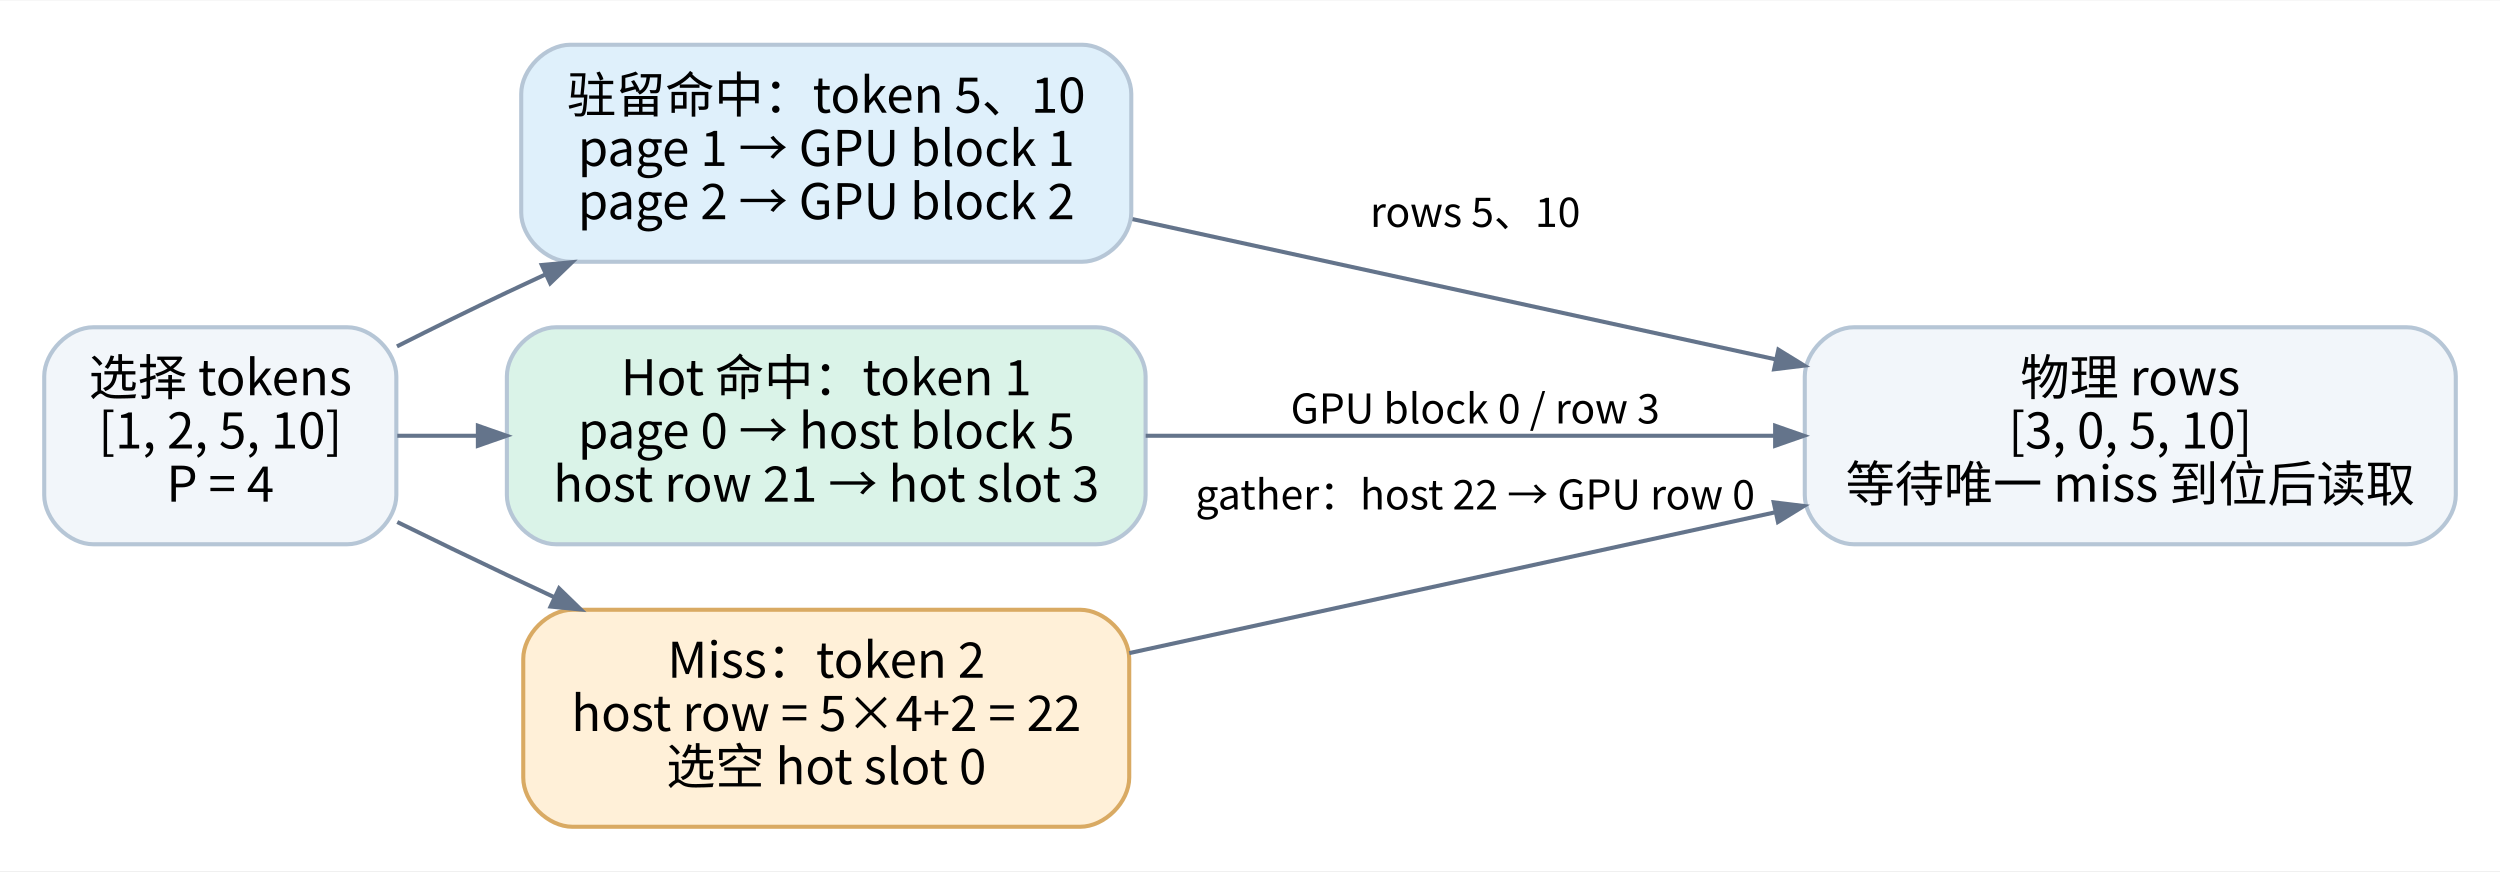
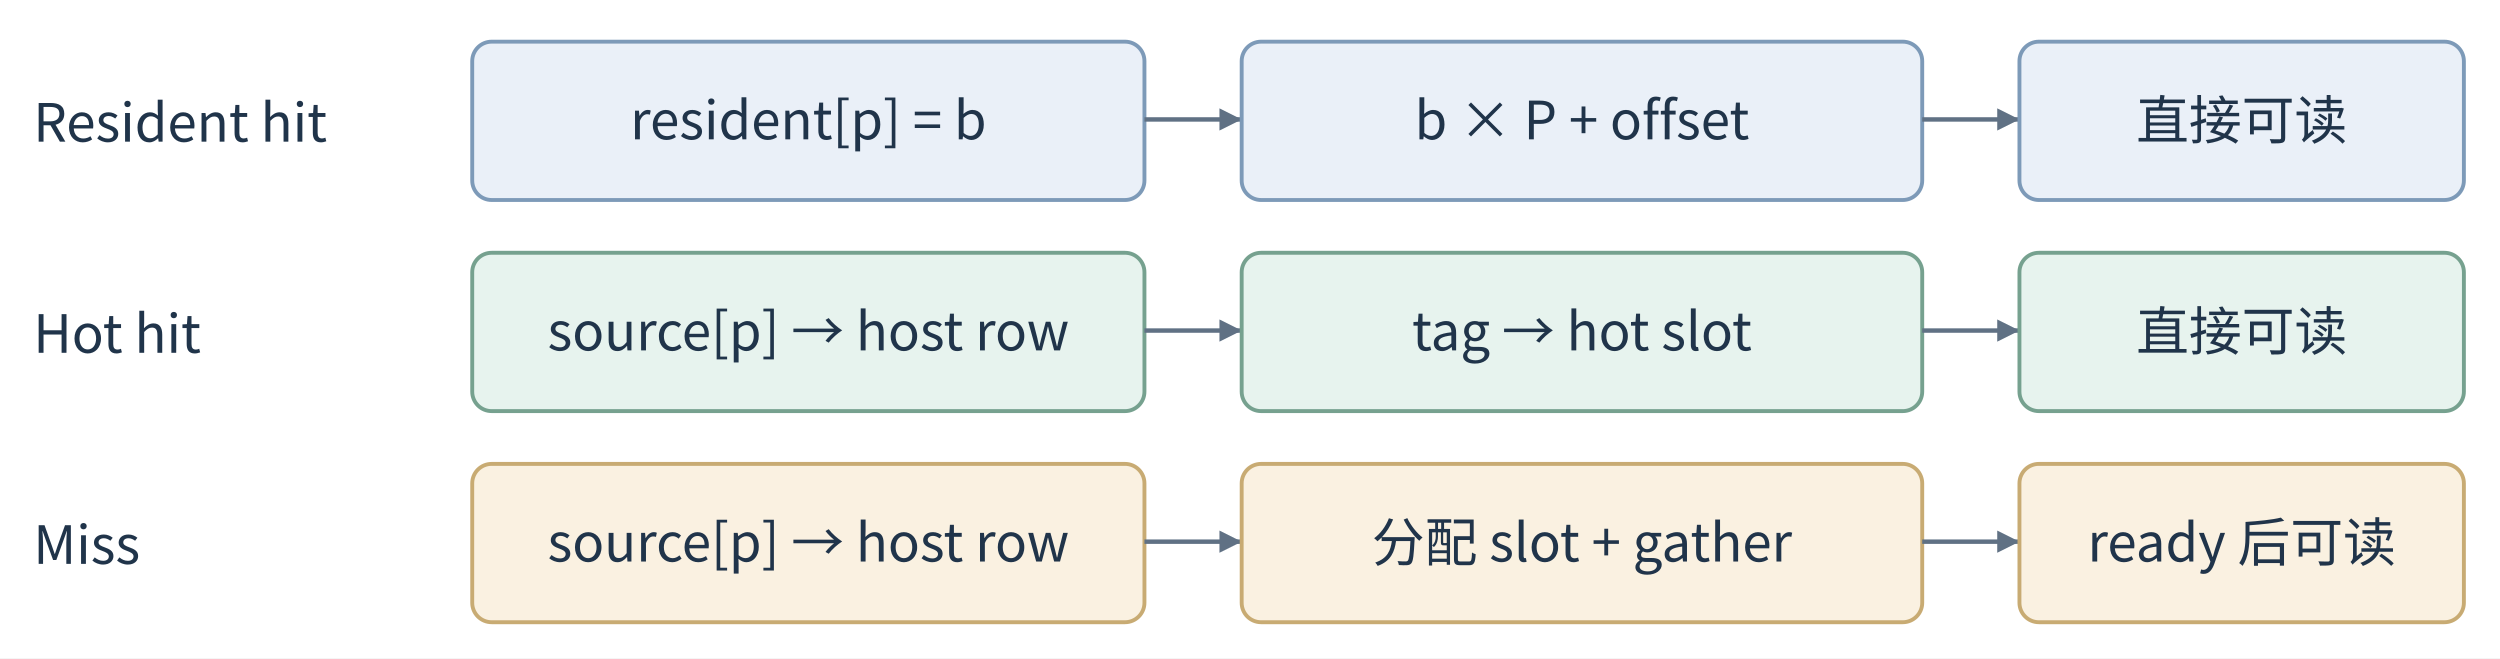
- <svg xmlns="http://www.w3.org/2000/svg" width="611pt" height="213pt" viewBox="0.00 0.00 610.60 212.60">
-   <g id="graph0" class="graph" transform="scale(1 1) rotate(0) translate(10.8 201.8)">
-     <polygon fill="white" stroke="transparent" points="-10.8,10.8 -10.8,-201.8 599.8,-201.8 599.8,10.8 -10.8,10.8" />
-     <g id="node1" class="node">
-       <path fill="#f2f6fa" stroke="#b6c6d6" d="M74,-122C74,-122 12,-122 12,-122 6,-122 0,-116 0,-110 0,-110 0,-81 0,-81 0,-75 6,-69 12,-69 12,-69 74,-69 74,-69 80,-69 86,-75 86,-81 86,-81 86,-110 86,-110 86,-116 80,-122 74,-122" />
-       <text text-anchor="middle" x="43" y="-105.4" font-family="Noto Sans CJK SC" font-size="12.00">选择 tokens</text>
-       <text text-anchor="middle" x="43" y="-92.4" font-family="Noto Sans CJK SC" font-size="12.00">[1, 2, 5, 10]</text>
-       <text text-anchor="middle" x="43" y="-79.4" font-family="Noto Sans CJK SC" font-size="12.00">P = 4</text>
-     </g>
-     <g id="node2" class="node">
-       <path fill="#dff0fb" stroke="#b6c6d6" d="M253.5,-191C253.5,-191 128.5,-191 128.5,-191 122.5,-191 116.5,-185 116.5,-179 116.5,-179 116.5,-150 116.5,-150 116.5,-144 122.5,-138 128.5,-138 128.5,-138 253.5,-138 253.5,-138 259.5,-138 265.5,-144 265.5,-150 265.5,-150 265.5,-179 265.5,-179 265.5,-185 259.5,-191 253.5,-191" />
-       <text text-anchor="middle" x="191" y="-174.4" font-family="Noto Sans CJK SC" font-size="12.00">驻留命中：token 5、10</text>
-       <text text-anchor="middle" x="191" y="-161.4" font-family="Noto Sans CJK SC" font-size="12.00">page 1 → GPU block 1</text>
-       <text text-anchor="middle" x="191" y="-148.4" font-family="Noto Sans CJK SC" font-size="12.00">page 2 → GPU block 2</text>
-     </g>
-     <g id="edge1" class="edge">
-       <path fill="none" stroke="#64748b" d="M86.15,-117.33C94.98,-121.78 104.26,-126.36 113,-130.5 116.06,-131.95 119.19,-133.41 122.36,-134.88" />
-       <polygon fill="#64748b" stroke="#64748b" points="121.53,-137.2 128.92,-137.89 123.58,-132.74 121.53,-137.2" />
-     </g>
-     <g id="node3" class="node">
-       <path fill="#daf3e8" stroke="#b6c6d6" d="M257,-122C257,-122 125,-122 125,-122 119,-122 113,-116 113,-110 113,-110 113,-81 113,-81 113,-75 119,-69 125,-69 125,-69 257,-69 257,-69 263,-69 269,-75 269,-81 269,-81 269,-110 269,-110 269,-116 263,-122 257,-122" />
-       <text text-anchor="middle" x="191" y="-105.4" font-family="Noto Sans CJK SC" font-size="12.00">Hot 命中：token 1</text>
-       <text text-anchor="middle" x="191" y="-92.4" font-family="Noto Sans CJK SC" font-size="12.00">page 0 → host block 5</text>
-       <text text-anchor="middle" x="191" y="-79.4" font-family="Noto Sans CJK SC" font-size="12.00">host row 21 → hot slot 3</text>
-     </g>
-     <g id="edge2" class="edge">
-       <path fill="none" stroke="#64748b" d="M86.23,-95.5C92.41,-95.5 98.96,-95.5 105.63,-95.5" />
-       <polygon fill="#64748b" stroke="#64748b" points="105.92,-97.95 112.92,-95.5 105.92,-93.05 105.92,-97.95" />
-     </g>
-     <g id="node4" class="node">
-       <path fill="#fff0d8" stroke="#d9aa63" d="M253,-53C253,-53 129,-53 129,-53 123,-53 117,-47 117,-41 117,-41 117,-12 117,-12 117,-6 123,0 129,0 129,0 253,0 253,0 259,0 265,-6 265,-12 265,-12 265,-41 265,-41 265,-47 259,-53 253,-53" />
-       <text text-anchor="middle" x="191" y="-36.4" font-family="Noto Sans CJK SC" font-size="12.00">Miss：token 2</text>
-       <text text-anchor="middle" x="191" y="-23.4" font-family="Noto Sans CJK SC" font-size="12.00">host row = 5×4+2 = 22</text>
-       <text text-anchor="middle" x="191" y="-10.4" font-family="Noto Sans CJK SC" font-size="12.00">选空 hot slot 0</text>
-     </g>
-     <g id="edge3" class="edge">
-       <path fill="none" stroke="#64748b" d="M86.23,-74.43C95.05,-70.1 104.31,-65.61 113,-61.5 116.74,-59.73 120.59,-57.92 124.48,-56.11" />
-       <polygon fill="#64748b" stroke="#64748b" points="125.74,-58.23 131.06,-53.06 123.67,-53.79 125.74,-58.23" />
-     </g>
-     <g id="node5" class="node">
-       <path fill="#f2f6fa" stroke="#b6c6d6" d="M577,-122C577,-122 442,-122 442,-122 436,-122 430,-116 430,-110 430,-110 430,-81 430,-81 430,-75 436,-69 442,-69 442,-69 577,-69 577,-69 583,-69 589,-75 589,-81 589,-81 589,-110 589,-110 589,-116 583,-122 577,-122" />
-       <text text-anchor="middle" x="509.5" y="-105.4" font-family="Noto Sans CJK SC" font-size="12.00">物理 rows</text>
-       <text text-anchor="middle" x="509.5" y="-92.4" font-family="Noto Sans CJK SC" font-size="12.00">[3, 0, 5, 10]</text>
-       <text text-anchor="middle" x="509.5" y="-79.4" font-family="Noto Sans CJK SC" font-size="12.00">等待唯一 miss 到位后读取</text>
-     </g>
-     <g id="edge4" class="edge">
-       <path fill="none" stroke="#64748b" d="M265.81,-148.41C312.82,-138.16 373.9,-124.84 423.02,-114.13" />
-       <polygon fill="#64748b" stroke="#64748b" points="423.55,-116.53 429.87,-112.64 422.51,-111.74 423.55,-116.53" />
-       <text text-anchor="middle" x="349.5" y="-146.5" font-family="Noto Sans CJK SC" font-size="10.00">rows 5、10</text>
-     </g>
-     <g id="edge5" class="edge">
-       <path fill="none" stroke="#64748b" d="M269.02,-95.5C315.4,-95.5 374.56,-95.5 422.47,-95.5" />
-       <polygon fill="#64748b" stroke="#64748b" points="422.76,-97.95 429.76,-95.5 422.76,-93.05 422.76,-97.95" />
-       <text text-anchor="middle" x="349.5" y="-98.5" font-family="Noto Sans CJK SC" font-size="10.00">GPU block 0 / row 3</text>
-     </g>
-     <g id="edge6" class="edge">
-       <path fill="none" stroke="#64748b" d="M265.01,-42.42C312.09,-52.68 373.51,-66.07 422.88,-76.83" />
-       <polygon fill="#64748b" stroke="#64748b" points="422.41,-79.24 429.77,-78.34 423.45,-74.45 422.41,-79.24" />
-       <text text-anchor="middle" x="349.5" y="-77.5" font-family="Noto Sans CJK SC" font-size="10.00">gather：host 22 → GPU row 0</text>
-     </g>
+ <svg xmlns="http://www.w3.org/2000/svg" width="900" height="237" viewBox="0 0 900 237" role="img" aria-labelledby="title desc">
+   <rect width="900" height="237" fill="white" />
+   <g font-family="Noto Sans CJK SC, sans-serif">
+     <text x="12" y="51" text-anchor="start" font-size="19" font-weight="500" fill="#20344a">Resident hit</text>
+     <rect x="170" y="15" width="242" height="57" rx="7" fill="#eaf0f8" stroke="#7d9ab8" stroke-width="1.4" />
+     <text x="291.0" y="50.15" text-anchor="middle" font-size="19" font-weight="400" fill="#20344a">resident[p] = b</text>
+     <polyline points="412,43 447,43" fill="none" stroke="#607184" stroke-width="1.6" />
+     <polygon points="447,43 439.0,47.0 439.0,39.0" fill="#607184" />
+     <rect x="447" y="15" width="245" height="57" rx="7" fill="#eaf0f8" stroke="#7d9ab8" stroke-width="1.4" />
+     <text x="569.5" y="50.15" text-anchor="middle" font-size="19" font-weight="400" fill="#20344a">b × P + offset</text>
+     <polyline points="692,43 727,43" fill="none" stroke="#607184" stroke-width="1.6" />
+     <polygon points="727,43 719.0,47.0 719.0,39.0" fill="#607184" />
+     <rect x="727" y="15" width="160" height="57" rx="7" fill="#eaf0f8" stroke="#7d9ab8" stroke-width="1.4" />
+     <text x="807.0" y="50.15" text-anchor="middle" font-size="19" font-weight="400" fill="#20344a">直接可读</text>
+     <text x="12" y="127" text-anchor="start" font-size="19" font-weight="500" fill="#20344a">Hot hit</text>
+     <rect x="170" y="91" width="242" height="57" rx="7" fill="#e7f3ee" stroke="#76a18f" stroke-width="1.4" />
+     <text x="291.0" y="126.15" text-anchor="middle" font-size="19" font-weight="400" fill="#20344a">source[p] → host row</text>
+     <polyline points="412,119 447,119" fill="none" stroke="#607184" stroke-width="1.6" />
+     <polygon points="447,119 439.0,123.0 439.0,115.0" fill="#607184" />
+     <rect x="447" y="91" width="245" height="57" rx="7" fill="#e7f3ee" stroke="#76a18f" stroke-width="1.4" />
+     <text x="569.5" y="126.15" text-anchor="middle" font-size="19" font-weight="400" fill="#20344a">tag → hot slot</text>
+     <polyline points="692,119 727,119" fill="none" stroke="#607184" stroke-width="1.6" />
+     <polygon points="727,119 719.0,123.0 719.0,115.0" fill="#607184" />
+     <rect x="727" y="91" width="160" height="57" rx="7" fill="#e7f3ee" stroke="#76a18f" stroke-width="1.4" />
+     <text x="807.0" y="126.15" text-anchor="middle" font-size="19" font-weight="400" fill="#20344a">直接可读</text>
+     <text x="12" y="203" text-anchor="start" font-size="19" font-weight="500" fill="#20344a">Miss</text>
+     <rect x="170" y="167" width="242" height="57" rx="7" fill="#faf1e1" stroke="#c8ab73" stroke-width="1.4" />
+     <text x="291.0" y="202.15" text-anchor="middle" font-size="19" font-weight="400" fill="#20344a">source[p] → host row</text>
+     <polyline points="412,195 447,195" fill="none" stroke="#607184" stroke-width="1.6" />
+     <polygon points="447,195 439.0,199.0 439.0,191.0" fill="#607184" />
+     <rect x="447" y="167" width="245" height="57" rx="7" fill="#faf1e1" stroke="#c8ab73" stroke-width="1.4" />
+     <text x="569.5" y="202.15" text-anchor="middle" font-size="19" font-weight="400" fill="#20344a">分配 slot + gather</text>
+     <polyline points="692,195 727,195" fill="none" stroke="#607184" stroke-width="1.6" />
+     <polygon points="727,195 719.0,199.0 719.0,191.0" fill="#607184" />
+     <rect x="727" y="167" width="160" height="57" rx="7" fill="#faf1e1" stroke="#c8ab73" stroke-width="1.4" />
+     <text x="807.0" y="202.15" text-anchor="middle" font-size="19" font-weight="400" fill="#20344a">ready 后可读</text>
  </g>
</svg>
